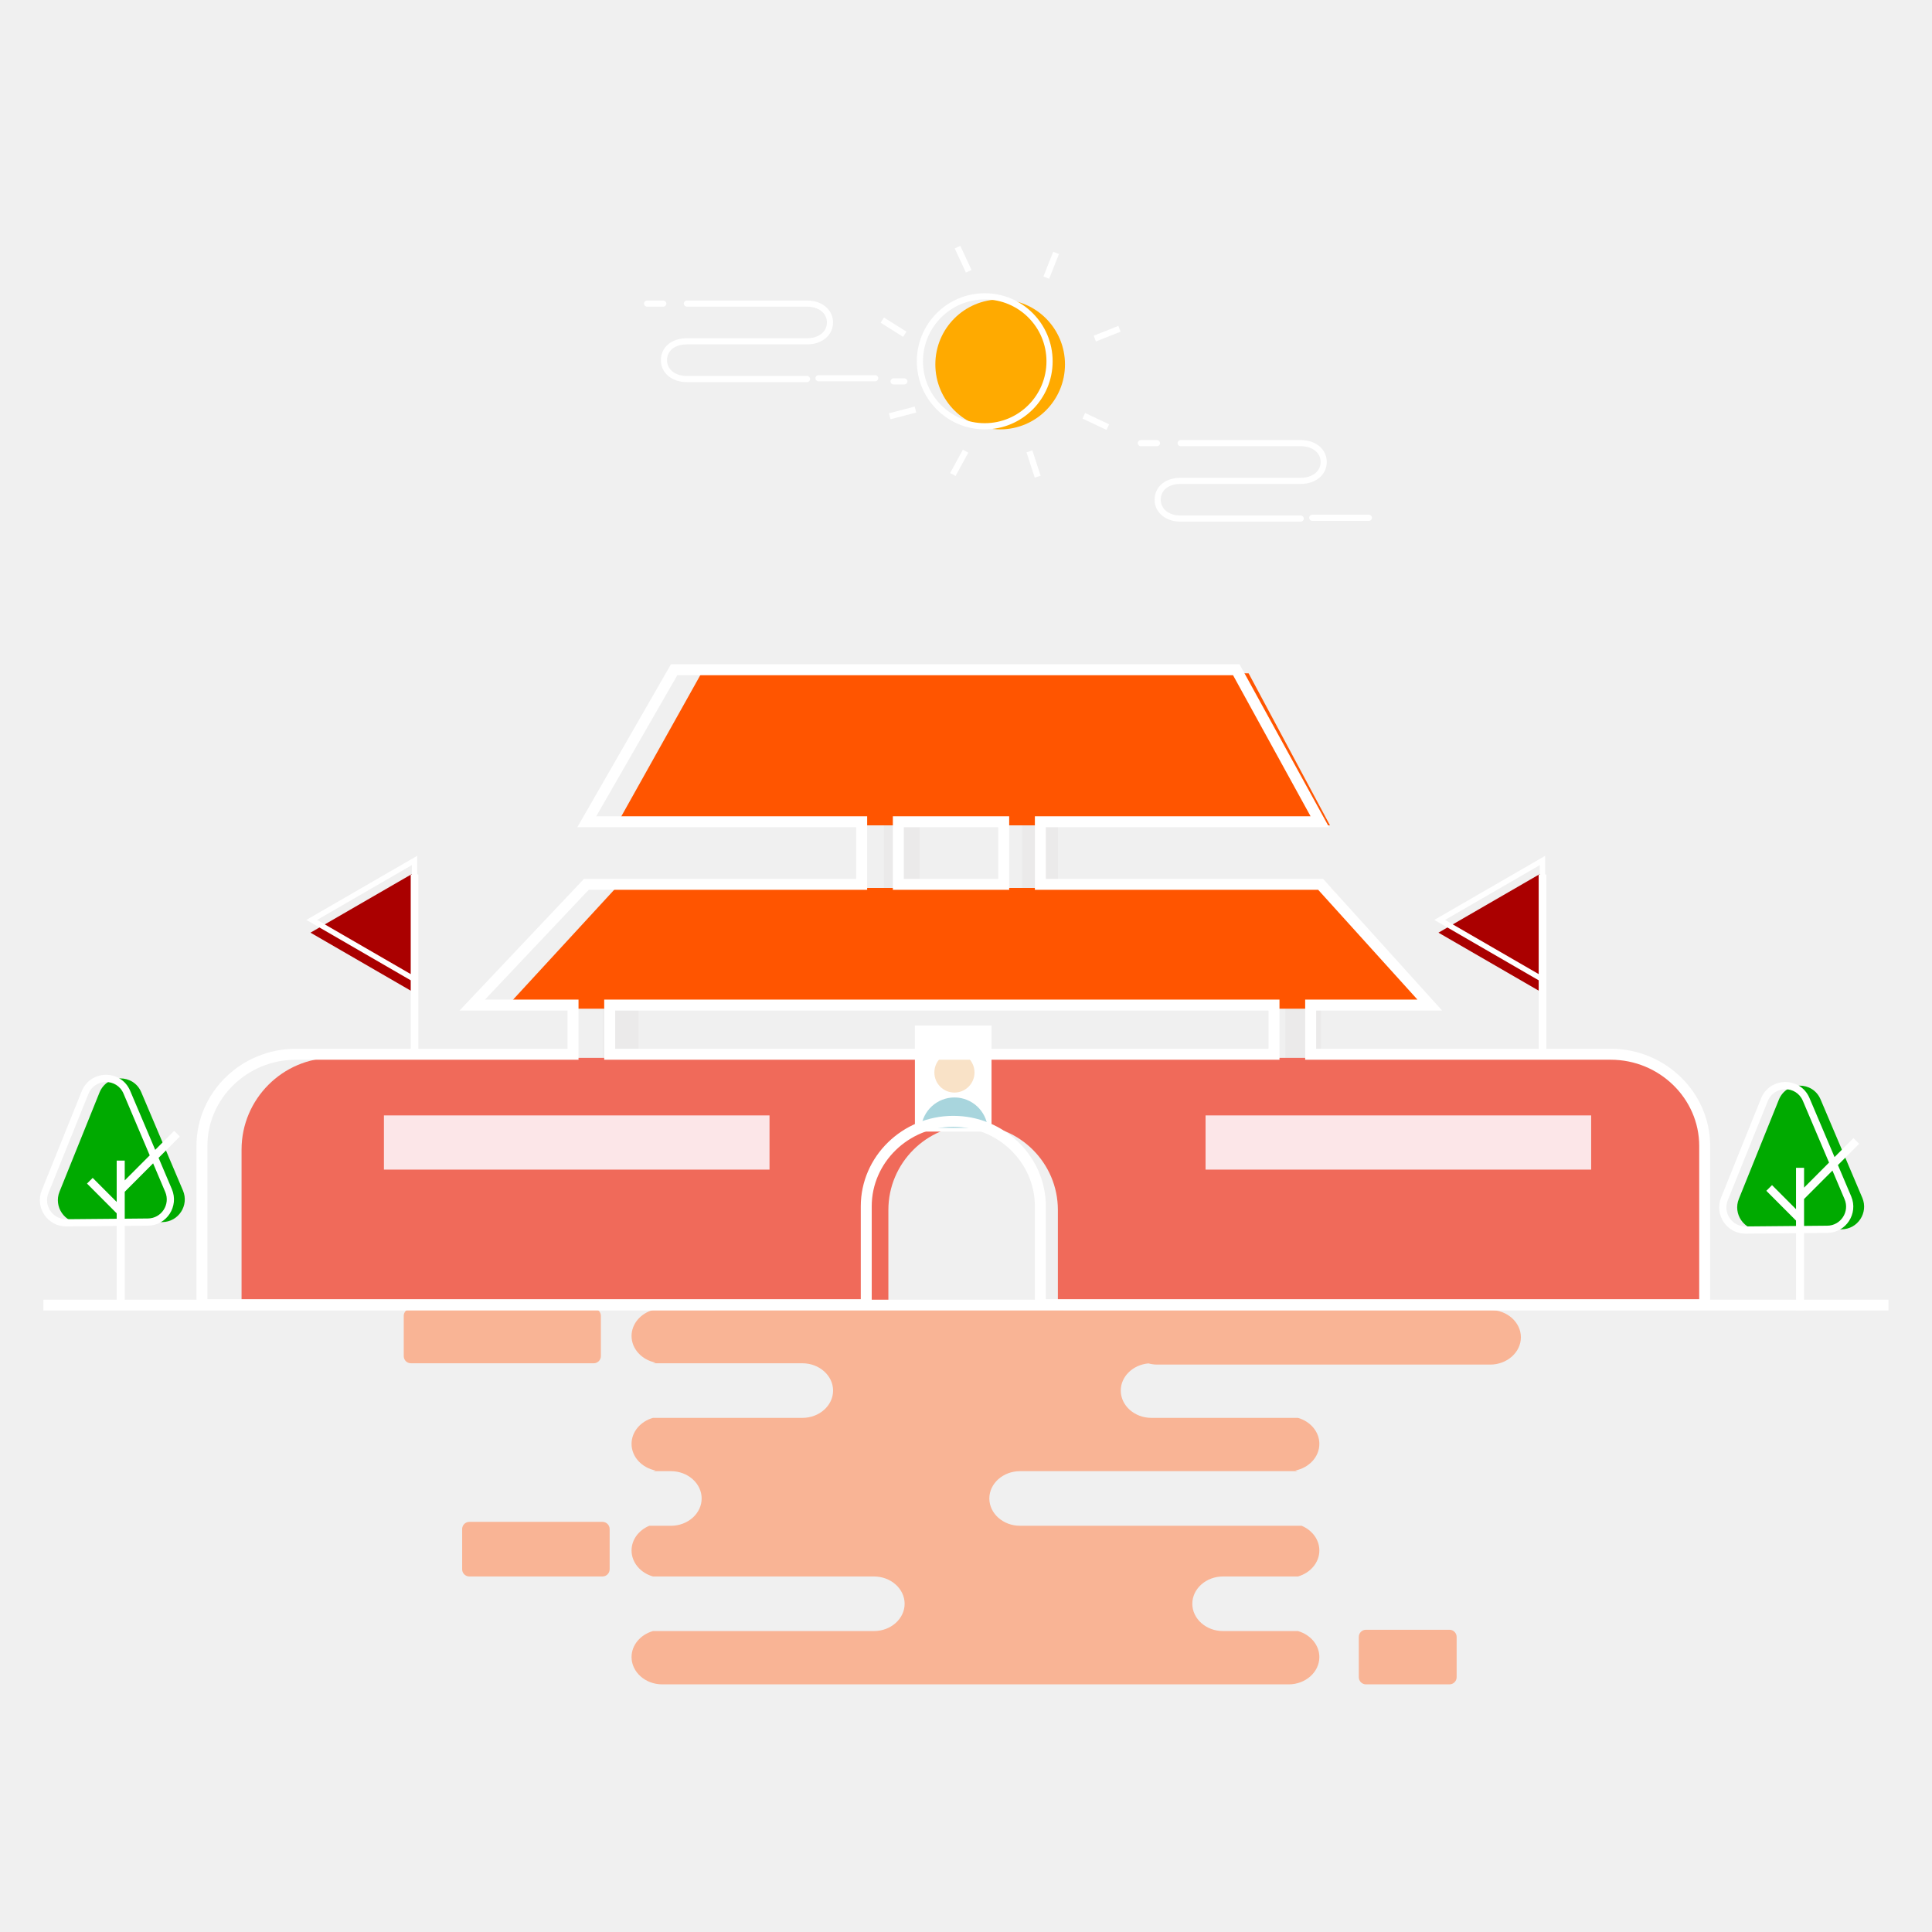
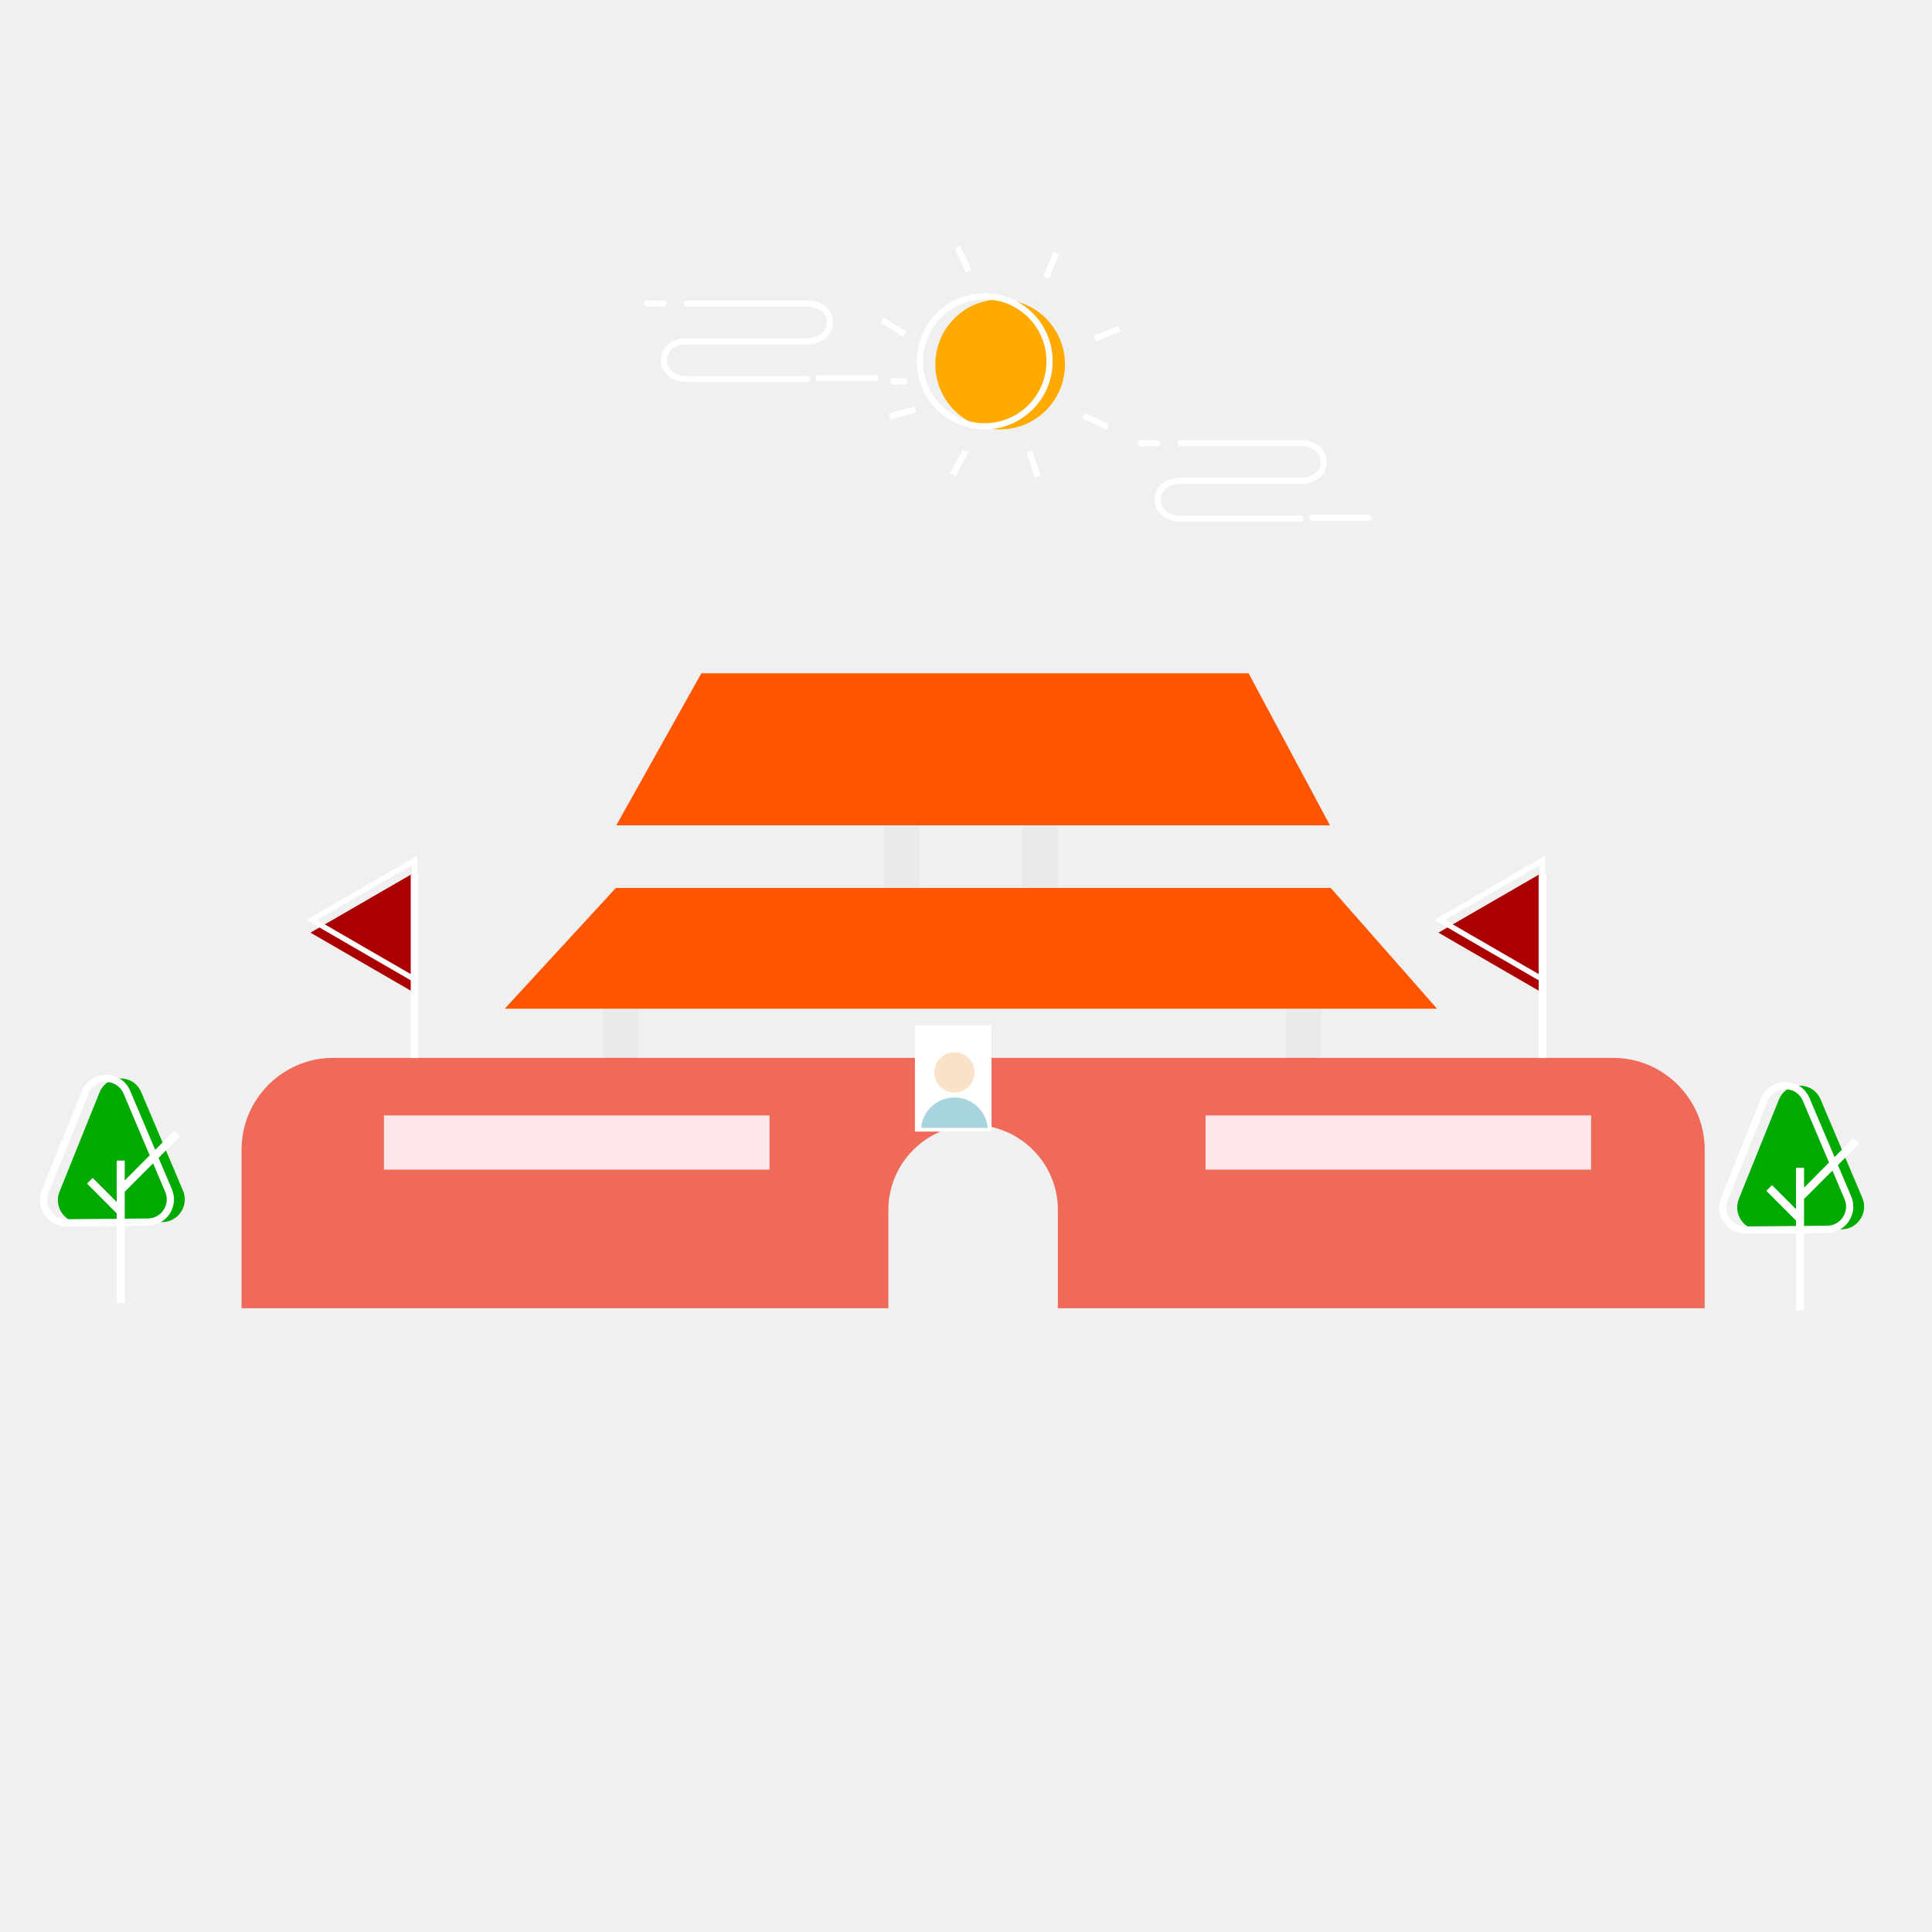
<svg xmlns="http://www.w3.org/2000/svg" t="1695862498872" class="icon" viewBox="0 0 1024 1024" version="1.1" p-id="2703" width="160" height="160">
  <path d="M319.545 570.169v-47.394h18.916v47.394H319.545z m361.734 0v-47.394h18.91v47.394h-18.91zM541.787 470.642v-47.4h18.91v47.4h-18.916z m-73.296 0v-47.4h18.916v47.4h-18.916z" fill="#EBEAEA" p-id="2704" />
  <path d="M427.77 182.528a1.65 1.65 0 0 1-0.028 0H364.06c-0.649 0-1.297 0.04-1.934 0.114-5.422 0.631-8.602 3.908-8.602 8.266 0 4.779 4.181 8.374 10.536 8.374H427.748a1.621 1.621 0 1 1 0 3.243H364.06c-8.05 0-13.784-4.932-13.784-11.617 0-6.064 4.471-10.672 11.48-11.492a19.945 19.945 0 0 1 2.304-0.131H427.748c6.354 0 10.536-3.601 10.536-8.374 0-4.779-4.181-8.374-10.536-8.374H364.06a1.621 1.621 0 1 1 0-3.248H427.748c8.05 0 13.784 4.932 13.784 11.622 0 6.679-5.723 11.605-13.756 11.617z m6.053 19.581a1.621 1.621 0 0 1 0-3.248h30.049a1.621 1.621 0 1 1 0 3.243h-30.049z m-90.869-39.566a1.621 1.621 0 1 1 0-3.243h8.59a1.621 1.621 0 0 1 0 3.243h-8.59zM689.459 256.484a1.65 1.65 0 0 1-0.028 0h-63.681c-0.649 0-1.297 0.04-1.934 0.114-5.422 0.631-8.602 3.908-8.602 8.266 0 4.779 4.181 8.374 10.536 8.374h63.681a1.621 1.621 0 1 1 0 3.243h-63.681c-8.05 0-13.784-4.932-13.784-11.617 0-6.064 4.471-10.672 11.48-11.492a19.945 19.945 0 0 1 2.304-0.131h63.681c6.354 0 10.536-3.601 10.536-8.374 0-4.779-4.181-8.374-10.536-8.374h-63.681a1.621 1.621 0 1 1 0-3.248h63.681c8.05 0 13.784 4.932 13.784 11.622 0 6.679-5.723 11.605-13.756 11.617z m6.053 19.581a1.621 1.621 0 0 1 0-3.248h30.049a1.621 1.621 0 1 1 0 3.243h-30.049z m-90.869-39.566a1.621 1.621 0 0 1 0-3.243h8.59a1.621 1.621 0 1 1 0 3.243h-8.59z" fill="#FFFFFF" p-id="2705" />
  <path d="M564.463 193.138c0 19.024-15.383 34.441-34.361 34.441-18.972 0-34.35-15.417-34.35-34.441 0-19.018 15.377-34.435 34.355-34.435 18.972 0 34.355 15.417 34.355 34.435" fill="#FFAA00" p-id="2706" />
  <path d="M96.978 631.012c3.339 7.885-2.384 16.64-10.923 16.72l-21.646 0.193-21.635 0.193c-8.545 0.08-14.421-8.579-11.224-16.515l12.641-31.351 8.533-21.163c3.999-9.921 17.966-10.041 22.147-0.199l8.909 21.009 13.198 31.118z m890.078 3.829c3.345 7.885-2.378 16.64-10.923 16.72l-21.641 0.193-21.641 0.193c-8.545 0.08-14.421-8.579-11.218-16.515l12.641-31.351 8.533-21.163c3.999-9.916 17.966-10.041 22.141-0.193l8.909 21.003 13.198 31.118z" fill="#00AA00" p-id="2707" />
  <path d="M66.105 645.934l12.288-0.114c7.185-0.063 11.998-7.43 9.188-14.063l-6.428-15.161-15.041 15.076v14.262z m0 3.812v40.886h-4.255v-40.846l-5.063 0.046-21.635 0.199c-9.904 0.085-16.72-9.944-13.01-19.143l12.641-31.346 8.533-21.163c4.636-11.497 20.833-11.645 25.674-0.228l8.909 20.998 4.363 10.297 10.041-10.058 3.015 3.009-11.264 11.287 7.037 16.583c3.874 9.136-2.753 19.285-12.663 19.371l-12.316 0.114z m-4.255-3.777v-2.879l-15.735-15.77 3.015-3.009 12.72 12.743v-21.919h4.261v10.502l13.244-13.272-4.972-11.719-8.909-21.003c-3.516-8.283-15.258-8.181-18.62 0.165l-8.533 21.163-12.635 31.346c-2.697 6.679 2.247 13.961 9.432 13.892l21.635-0.193 5.097-0.046zM956.188 649.762l12.288-0.114c7.179-0.063 11.992-7.43 9.182-14.063l-6.428-15.155-15.041 15.076v14.256z m0 3.812v40.886h-4.261v-40.846l-5.063 0.051-21.635 0.193c-9.904 0.085-16.72-9.938-13.005-19.143l12.635-31.346 8.533-21.163c4.636-11.497 20.833-11.645 25.674-0.228l8.909 21.003 4.369 10.297 10.035-10.069 3.015 3.015-11.258 11.287 7.037 16.583c3.868 9.136-2.759 19.285-12.663 19.371l-12.322 0.114z m-4.261-3.777v-2.873l-15.73-15.77 3.015-3.015 12.715 12.743v-21.919h4.267v10.507l13.238-13.278-4.972-11.719-8.909-21.003c-3.51-8.283-15.252-8.175-18.614 0.165l-8.533 21.163-12.641 31.346c-2.691 6.679 2.253 13.961 9.432 13.892l21.641-0.193 5.092-0.046z" fill="#FFFFFF" p-id="2708" />
  <path d="M855.051 560.697H176.503c-26.652 0-48.469 21.857-48.469 48.577v84.133h342.824v-52.139c0-24.764 20.213-45.028 44.919-45.028s44.919 20.264 44.919 45.028v52.139h342.818v-84.133c0-26.721-21.811-48.583-48.469-48.583" fill="#F06A5A" p-id="2709" />
  <path d="M761.663 534.625h-494.137l58.891-63.989h378.92l56.32 63.989z m-56.747-97.166H326.633l45.084-80.577h290.076l43.122 80.577z" fill="#FF5500" p-id="2710" />
  <path d="M219.045 462.831l0.023 63.039-54.5-31.539 54.477-31.499z m597.845 0l0.023 63.039-54.5-31.539 54.477-31.499z" fill="#AA0000" p-id="2711" />
  <path d="M217.691 516.295v-52.833h0.586v-4.927l-50.216 29.042 49.63 28.718z m0 3.288l-55.307-32.011 58.738-33.963v9.853h0.609v97.303h-4.039v-41.188zM815.531 516.295v-52.833h0.592v-4.927l-50.216 29.042 49.624 28.718z m0 3.288l-55.307-32.011 58.738-33.963 0.006 9.853h0.609v97.303h-4.039v-41.188z" fill="#FFFFFF" p-id="2712" />
  <path d="M203.486 619.918v-28.723h204.373v28.718H203.492z m435.484 0v-28.723h204.379v28.718H638.976z" fill="#FCE6E8" p-id="2713" />
  <path d="M484.921 599.768h40.607v-56.218H484.921z" fill="#FFFFFF" p-id="2714" />
  <path d="M516.506 568.434a10.65 10.65 0 0 1-10.638 10.655c-5.871 0-10.638-4.773-10.638-10.661 0-5.888 4.767-10.661 10.638-10.661 5.877 0 10.638 4.773 10.638 10.661" fill="#F9E2C7" p-id="2715" />
  <path d="M523.52 597.828a17.744 17.744 0 0 0-17.653-16.156 17.744 17.744 0 0 0-17.653 16.156h35.305z" fill="#A8D5DD" p-id="2716" />
-   <path d="M789.845 694.318c8.943 0 16.259 6.508 16.259 14.467 0 7.959-7.316 14.473-16.253 14.473h-176.469c-1.627 0-3.186-0.228-4.671-0.626-8.209 0.711-14.683 6.918-14.683 14.404 0 7.959 7.31 14.467 16.253 14.467h77.682c6.554 1.872 11.327 7.35 11.327 13.778 0 6.895-5.49 12.698-12.772 14.126 0.484 0.097 0.956 0.21 1.422 0.341H540.621c-8.943 0-16.253 6.514-16.253 14.473s7.31 14.467 16.253 14.467h149.265c5.535 2.31 9.404 7.31 9.404 13.09 0 6.44-4.79 11.918-11.349 13.784h-39.731c-8.943 0-16.259 6.508-16.259 14.467 0 7.959 7.316 14.467 16.259 14.467h39.731c6.559 1.866 11.349 7.344 11.349 13.778 0 7.964-7.31 14.473-16.253 14.473H350.987c-8.937 0-16.253-6.514-16.253-14.473 0-6.434 4.79-11.913 11.349-13.778h117.134c8.943 0 16.253-6.508 16.253-14.467 0-7.959-7.31-14.467-16.253-14.467h-117.134c-6.559-1.866-11.349-7.344-11.349-13.784 0-5.78 3.868-10.78 9.404-13.084h11.492c8.943 0 16.259-6.514 16.259-14.473s-7.316-14.467-16.253-14.467h-9.552c0.466-0.137 0.944-0.25 1.422-0.347-7.282-1.428-12.772-7.225-12.772-14.126 0-6.428 4.779-11.907 11.327-13.778h79.235c8.937 0 16.253-6.508 16.253-14.467 0-7.964-7.316-14.473-16.253-14.473H346.084c0.466-0.131 0.944-0.25 1.422-0.341-7.282-1.428-12.772-7.231-12.772-14.126 0-6.434 4.79-11.918 11.349-13.778h32.768c1.718 0 3.374-0.245 4.932-0.688h175.127c1.559 0.444 3.214 0.683 4.932 0.683h226.008z m-475.153 28.245H217.782a3.806 3.806 0 0 1-3.794-3.794v-21.345c0-2.088 1.707-3.794 3.794-3.794h96.91c2.082 0 3.789 1.707 3.789 3.794v21.345c0 2.088-1.707 3.794-3.789 3.794z m4.642 112.998h-70.599a3.806 3.806 0 0 1-3.783-3.8v-21.339c0-2.094 1.707-3.8 3.789-3.8h70.599c2.076 0 3.783 1.707 3.783 3.8v21.333c0 2.094-1.707 3.806-3.789 3.806z m448.922 57.185h-44.277a3.806 3.806 0 0 1-3.789-3.8v-21.339c0-2.088 1.707-3.8 3.789-3.8h44.277c2.088 0 3.794 1.707 3.794 3.8v21.339c0 2.088-1.707 3.8-3.794 3.8z" fill="#F9B495" p-id="2717" />
  <path d="M473.611 203.759a1.621 1.621 0 0 1 0-3.243h5.723a1.621 1.621 0 1 1 0 3.243h-5.723z m81.038-12.26c0-18.119-14.655-32.802-32.722-32.802-18.074 0-32.722 14.683-32.722 32.802s14.649 32.802 32.722 32.802c18.068 0 32.722-14.683 32.722-32.802z m3.271 0c0 19.922-16.117 36.073-35.994 36.073-19.877 0-35.994-16.156-35.994-36.073 0-19.922 16.117-36.073 35.994-36.073 19.877 0 35.994 16.151 35.994 36.073z m-42.991-48.412l-2.964 1.377-5.945-12.783 2.958-1.382 5.951 12.789z m41.131 4.665l-3.038-1.212 5.217-13.107 3.038 1.212-5.211 13.102z m24.809 33.217l-1.2-3.044 13.084-5.177 1.206 3.044-13.09 5.177z m-7.128 40.875l1.394-2.958 12.732 6.007-1.394 2.958-12.732-6.007z m-29.673 17.897l3.112-1.013 4.369 13.409-3.112 1.013-4.369-13.409z m-33.729-1.394l2.873 1.564-6.747 12.385-2.873-1.57 6.747-12.379z m-25.543-22.852l0.825 3.163-13.614 3.561-0.831-3.163 13.619-3.561z m-4.375-39.72l-1.741 2.77-11.918-7.498 1.741-2.77 11.918 7.498z" fill="#FFFFFF" p-id="2718" />
-   <path d="M906.416 688.862h94.51v5.723H22.983v-5.723h81.141v-81.505c0-28.336 23.723-51.484 52.685-51.484h144.009V535.609H243.564l65.963-69.791H453.803V438.443H305.994l49.636-86.38h301.34l47.474 86.38h-150.13v27.375h146.944l63.095 69.791h-66.77v20.264h156.154c28.968 0 52.679 23.148 52.679 51.484v81.505z m-357.911 0v-49.51c0-23.142-19.445-42.121-43.236-42.121-23.785 0-43.236 18.978-43.236 42.121v49.51h86.471zM320.245 561.681V529.806h357.911v31.875H320.245z m352.108-5.803V535.609H326.053v20.264h346.3z m-199.122-84.252V432.64h61.656v38.986H473.23z m55.854-5.803V438.443h-50.051v27.375h50.051z m371.53 141.54c0-25.105-21.089-45.682-46.876-45.682H691.769V529.806h59.506l-52.605-58.18H548.506V432.64h146.125l-41.097-74.769H358.986L316.023 432.64h143.588v38.986H312.03L257.035 529.806H306.631v31.875H156.809c-25.793 0-46.876 20.577-46.876 45.682v81.226h346.3v-49.237c0-26.379 22.073-47.929 49.038-47.929 26.965 0 49.038 21.55 49.038 47.929v49.237h346.305v-81.232z" fill="#FFFFFF" p-id="2719" />
</svg>
